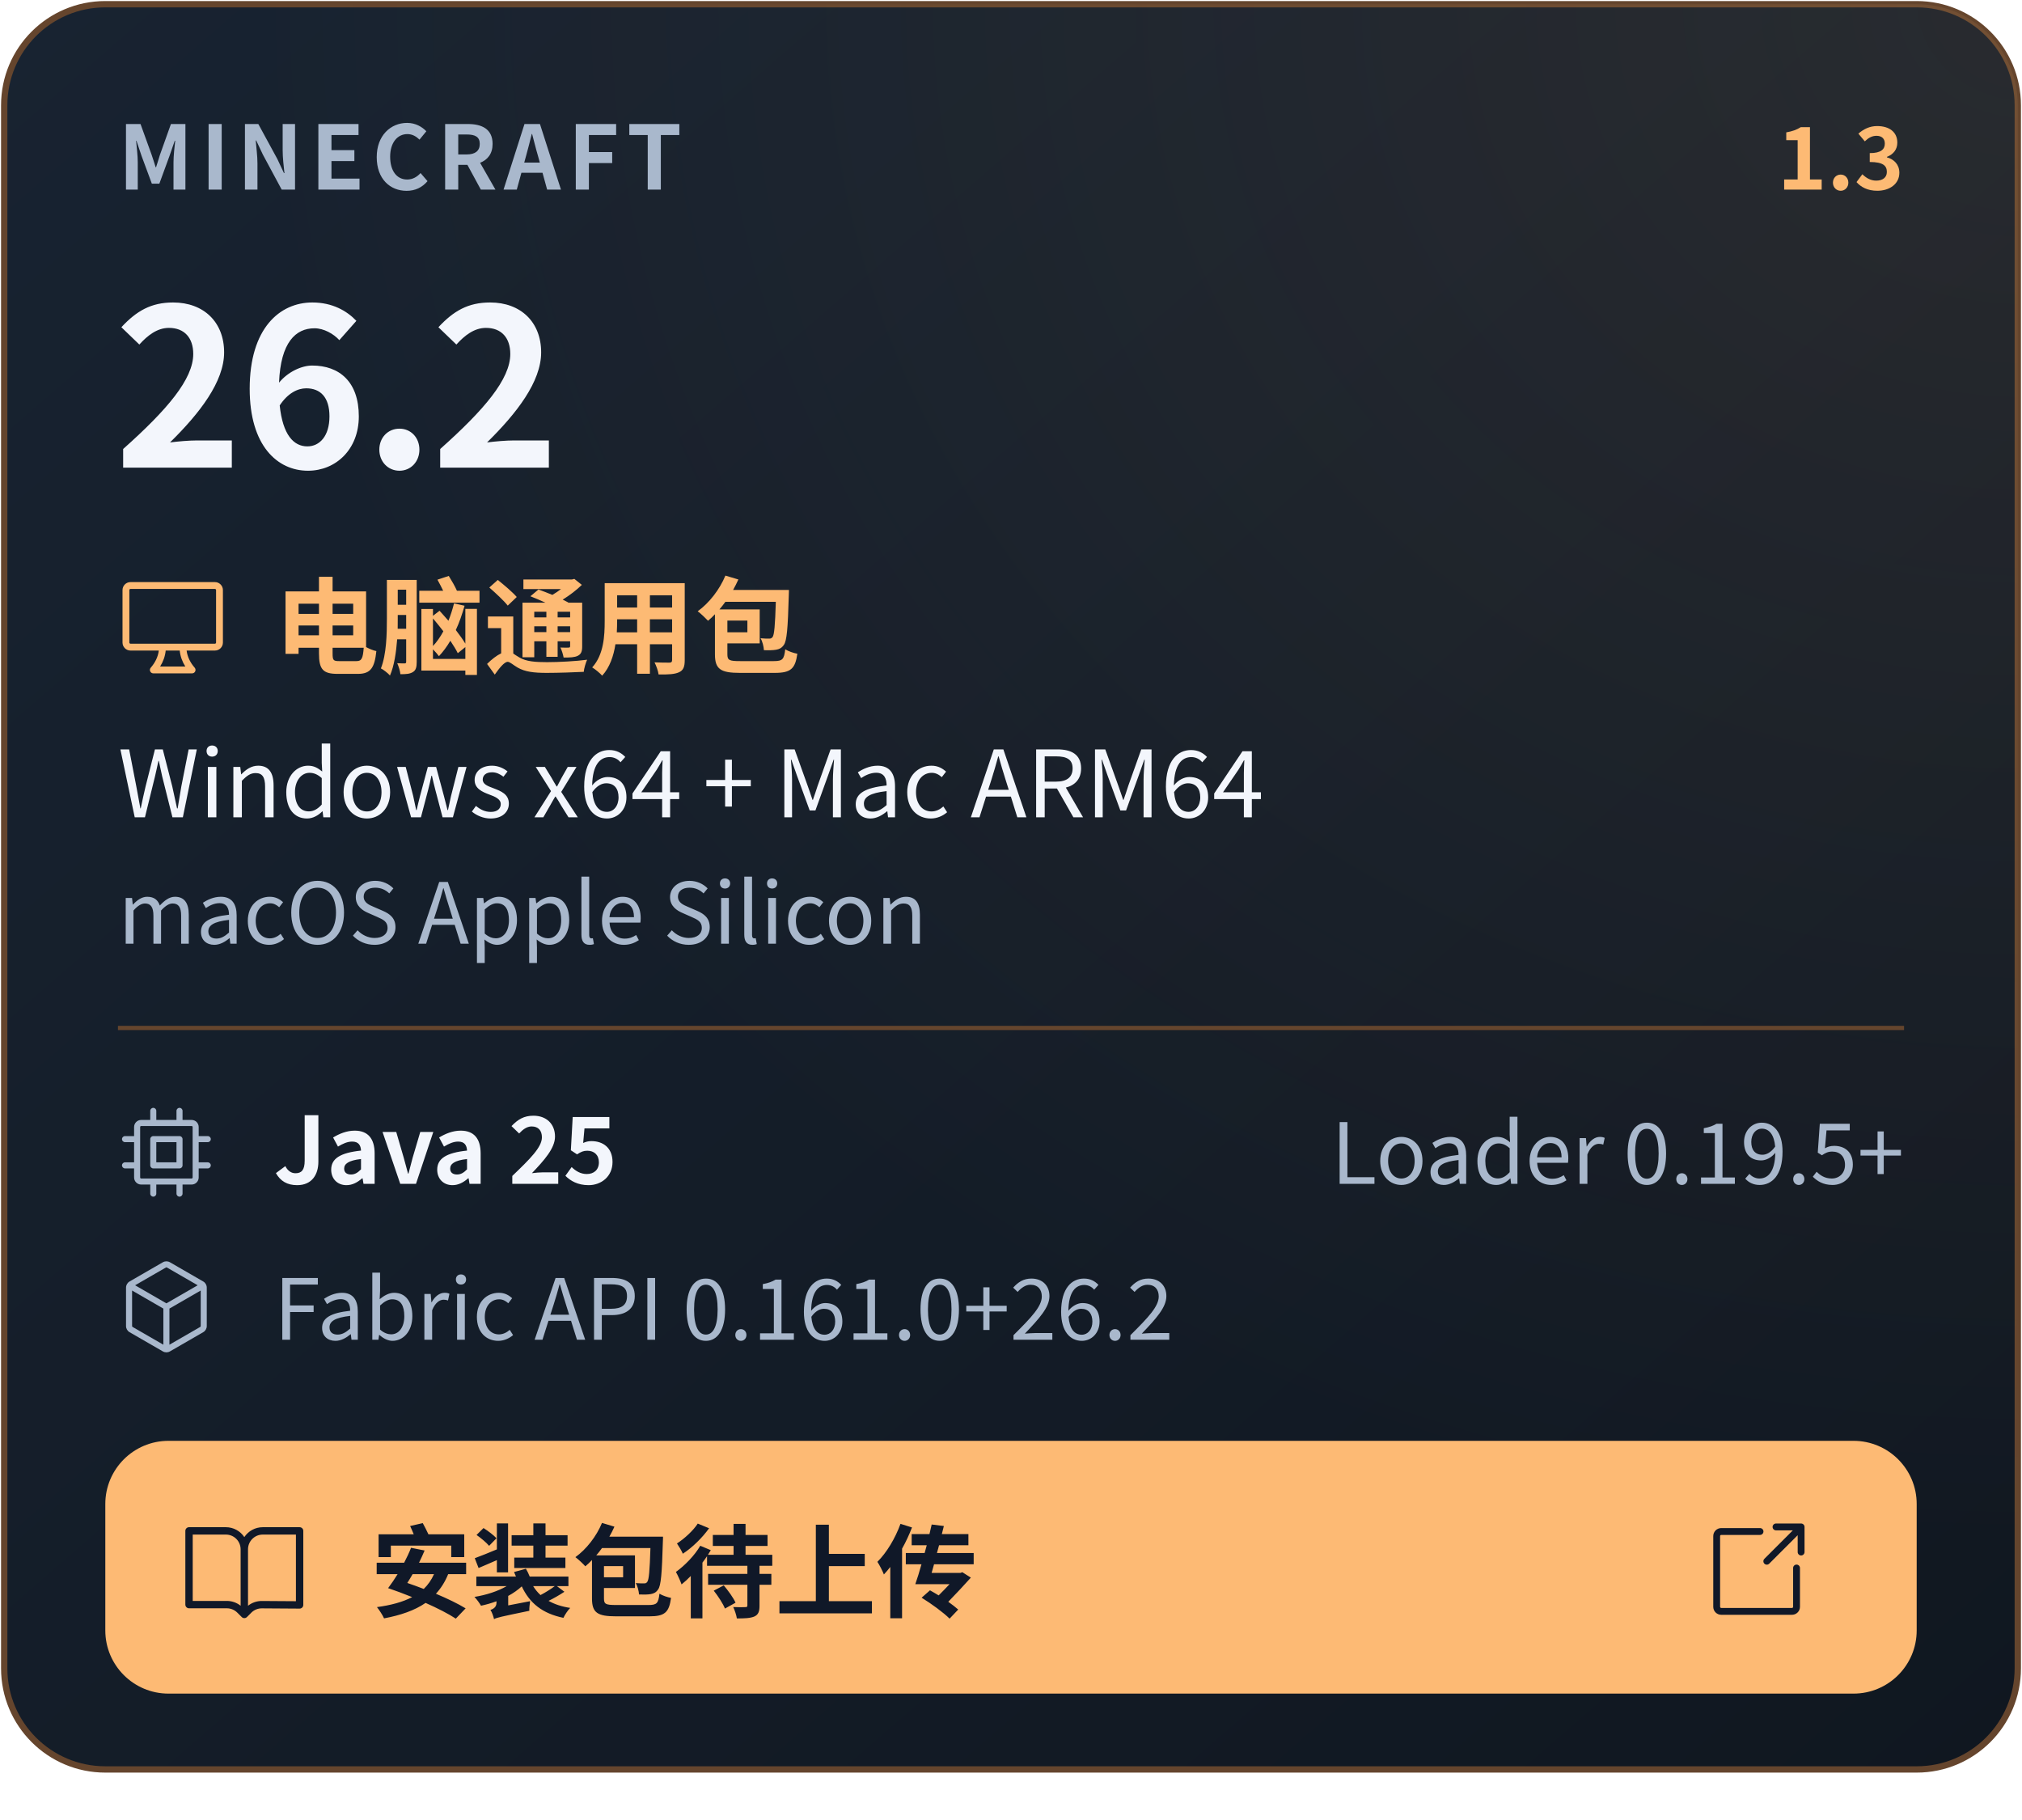
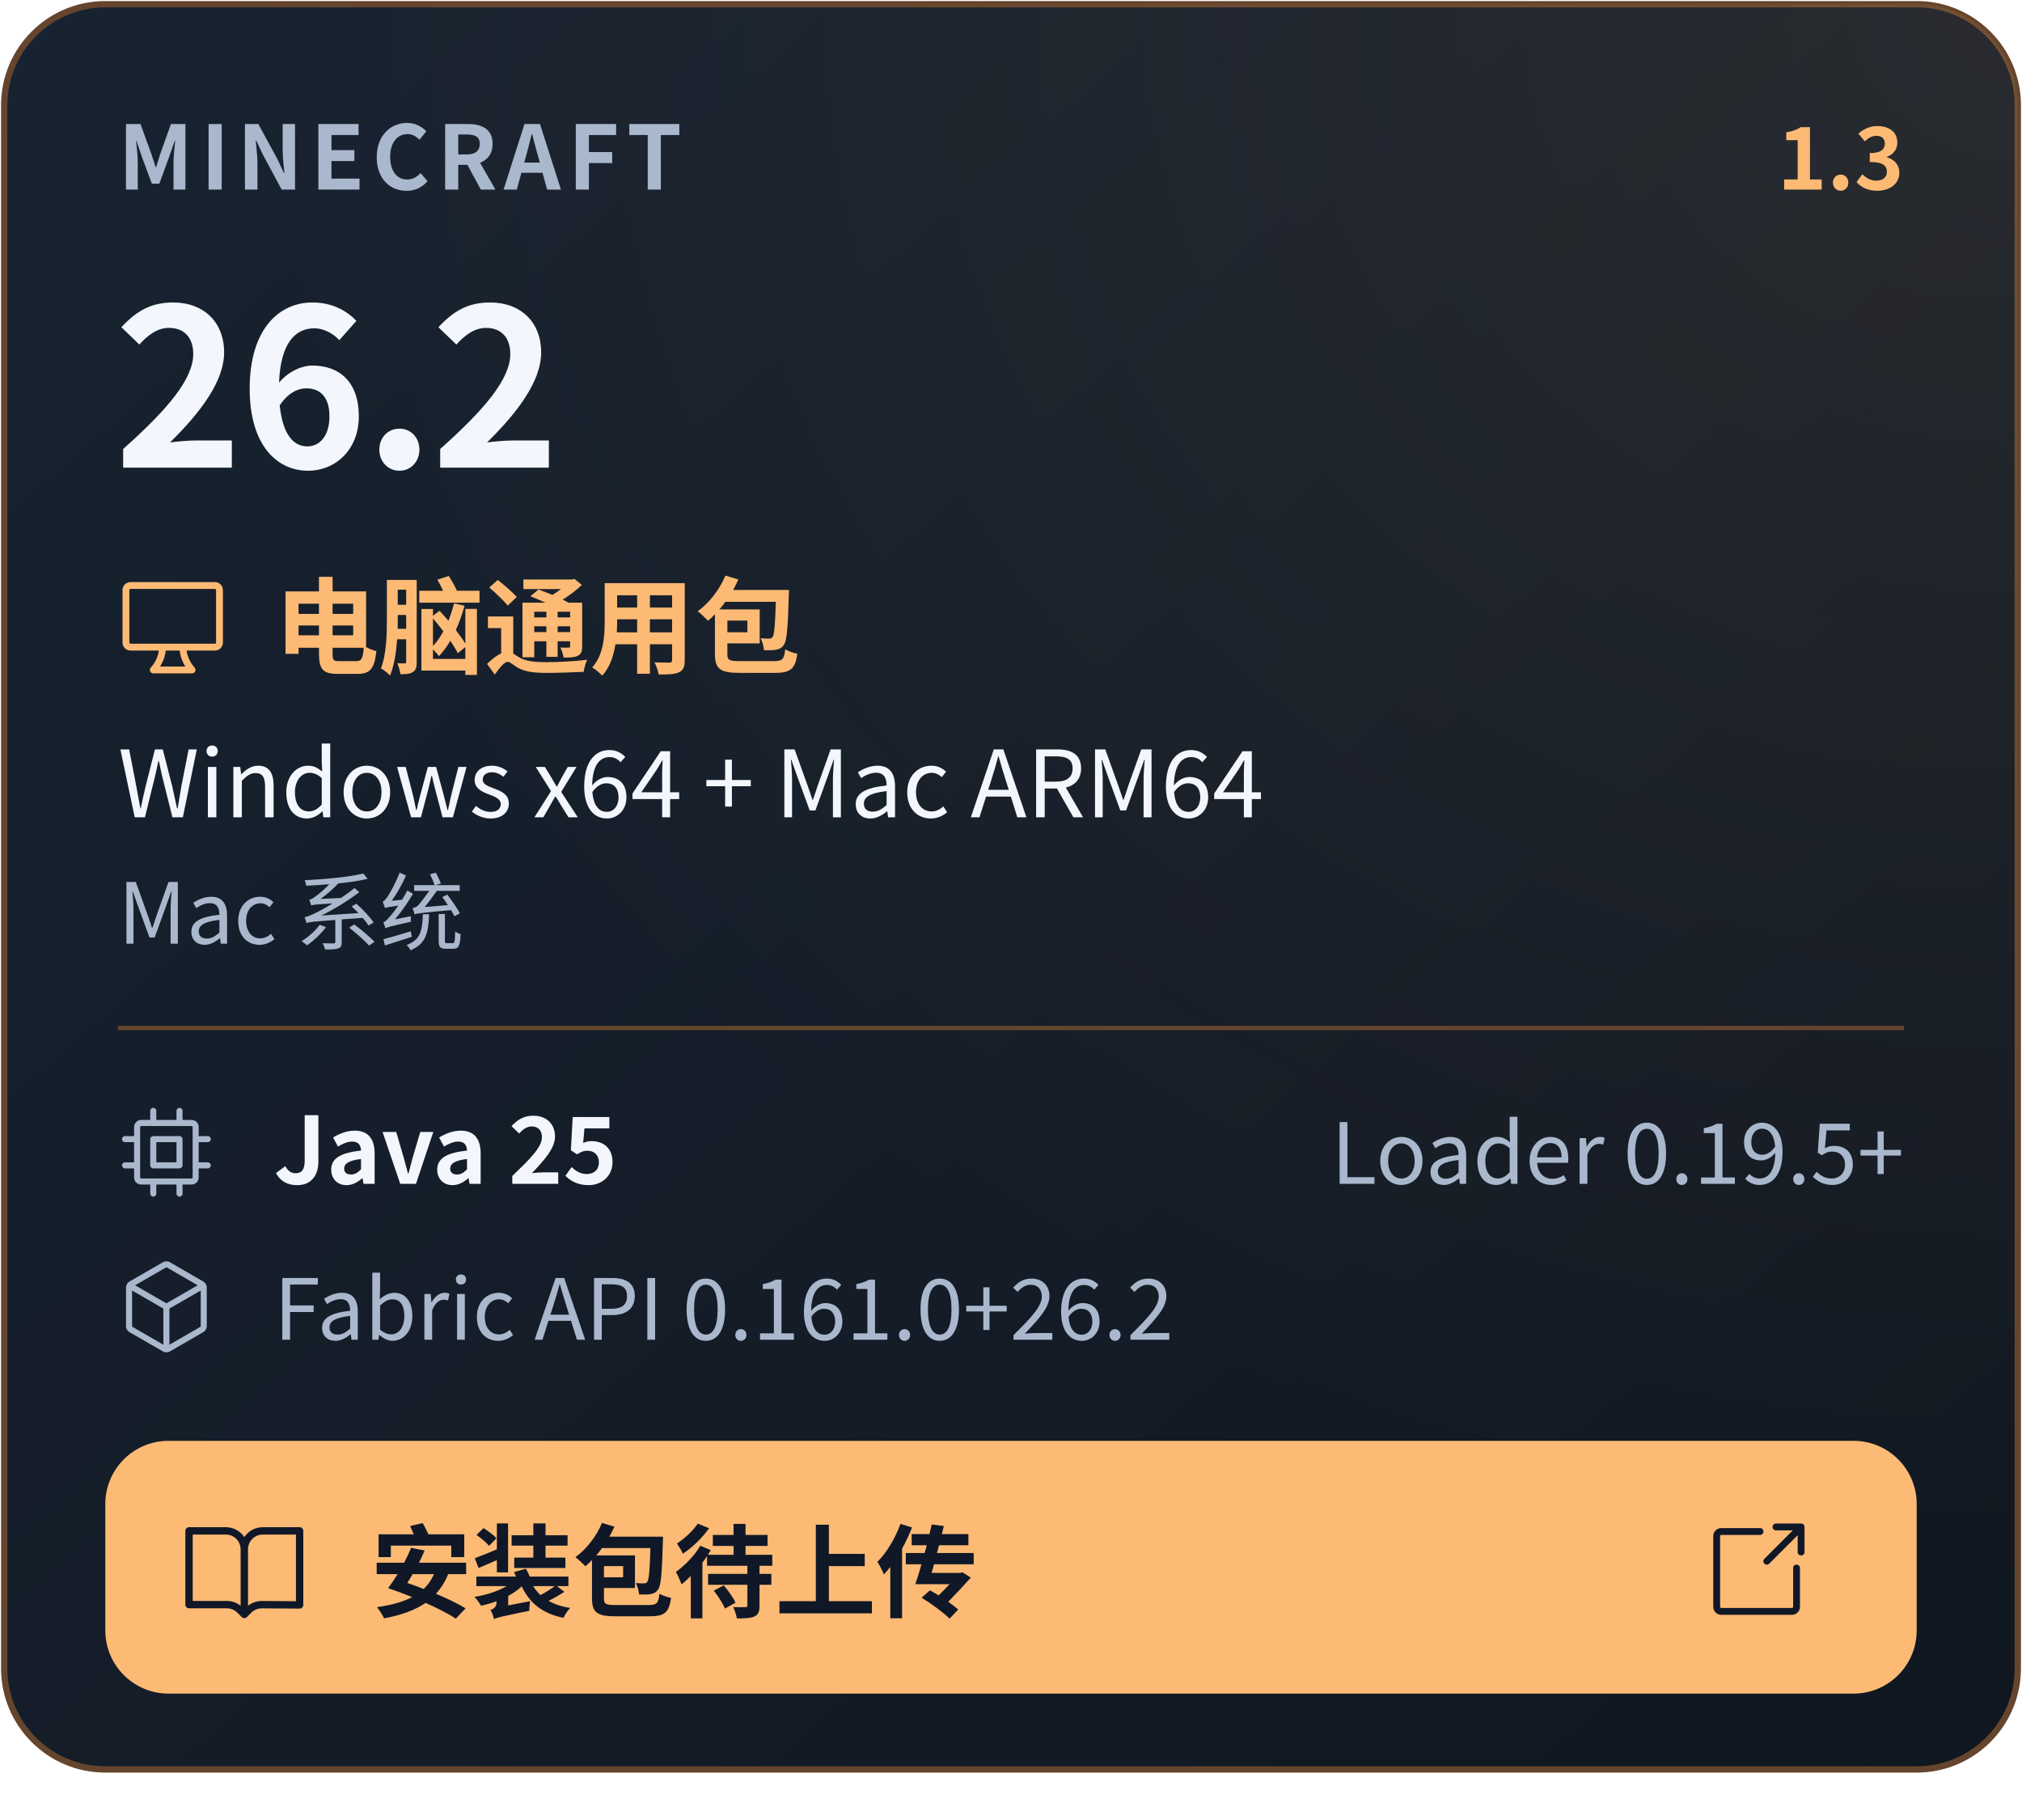
- <svg xmlns="http://www.w3.org/2000/svg" width="480" height="432" viewBox="0 0 480 432" role="img" aria-label="Minecraft 26.2 · yiyiaddon 1.3 电脑通用包 · Windows x64 与 Apple Silicon macOS ARM64 · Java 25 · Fabric API 0.161.0+26.2 · 安装包待上传 查看安装要求">
+ <svg xmlns="http://www.w3.org/2000/svg" width="480" height="432" viewBox="0 0 480 432" role="img" aria-label="Minecraft 26.2 · yiyiaddon 1.3 电脑通用包 · Windows x64 与 Mac 系统 ARM64 · Java 25 · Fabric API 0.161.0+26.2 · 安装包待上传 查看安装要求">
  <defs>
    <linearGradient id="bg" x1="0" y1="0" x2="1" y2="1">
      <stop stop-color="#182331" />
      <stop offset="1" stop-color="#101720" />
    </linearGradient>
    <radialGradient id="glow" cx="100%" cy="0%" r="110%">
      <stop stop-color="#FDBA74" stop-opacity=".09" />
      <stop offset=".8" stop-color="#FDBA74" stop-opacity="0" />
    </radialGradient>
  </defs>
  <g font-family="Segoe UI, Microsoft YaHei, Noto Sans CJK SC, PingFang SC, Arial, sans-serif">
    <rect x="1" y="1" width="478" height="419" rx="24" fill="url(#bg)" stroke="#65452D" stroke-width="1.5" />
    <rect x="1" y="1" width="478" height="419" rx="24" fill="url(#glow)" />
    <text x="28" y="45" font-size="21" fill="#A9B8CC" font-weight="600" letter-spacing="1.7">MINECRAFT</text>
    <text x="452" y="45" font-size="20" fill="#FDBA74" font-weight="650" text-anchor="end">1.3</text>
    <text x="27" y="111" font-size="52" fill="#F3F6FC" font-weight="700" letter-spacing="-1">26.2</text>
    <g transform="translate(28 136) scale(1.083333)" fill="#FDBA74">
      <path d="M8.954 17H2.75A1.75 1.75 0 0 1 1 15.25V3.75C1 2.784 1.784 2 2.75 2h18.5c.966 0 1.75.784 1.75 1.75v11.5A1.75 1.75 0 0 1 21.25 17h-6.204c.171 1.375.805 2.652 1.769 3.757A.752.752 0 0 1 16.25 22h-8.5a.75.75 0 0 1-.565-1.243c.964-1.105 1.598-2.382 1.769-3.757ZM21.5 3.75a.25.25 0 0 0-.25-.25H2.75a.25.25 0 0 0-.25.25v11.5c0 .138.112.25.25.25h18.5a.25.25 0 0 0 .25-.25ZM13.537 17h-3.074c-.126 1.266-.564 2.445-1.223 3.5h5.52c-.659-1.055-1.098-2.234-1.223-3.5Z" />
    </g>
    <text x="65" y="158" font-size="25" fill="#FDBA74" font-weight="600">电脑通用包</text>
    <text x="28" y="194" font-size="22" fill="#F3F6FC" font-weight="500">Windows x64 + Mac ARM64</text>
-     <text x="28" y="224" font-size="20" fill="#A9B8CC">macOS Apple Silicon</text>
+     <text x="28" y="224" font-size="20" fill="#A9B8CC">Mac 系统</text>
    <path d="M28 244H452" stroke="#65452D" />
    <g transform="translate(28 262) scale(0.9583333)" fill="#A9B8CC">
      <path d="M8.75 8h6.5a.75.75 0 0 1 .75.75v6.5a.75.75 0 0 1-.75.75h-6.5a.75.75 0 0 1-.75-.75v-6.5A.75.75 0 0 1 8.75 8Zm.75 6.5h5v-5h-5Z" />
      <path d="M15.25 1a.75.75 0 0 1 .75.75V4h2.25c.966 0 1.75.784 1.75 1.75V8h2.25a.75.75 0 0 1 0 1.5H20v5h2.25a.75.75 0 0 1 0 1.5H20v2.25A1.75 1.75 0 0 1 18.25 20H16v2.25a.75.75 0 0 1-1.5 0V20h-5v2.25a.75.75 0 0 1-1.5 0V20H5.75A1.75 1.75 0 0 1 4 18.25V16H1.75a.75.75 0 0 1 0-1.5H4v-5H1.75a.75.75 0 0 1 0-1.5H4V5.75C4 4.784 4.784 4 5.75 4H8V1.75a.75.75 0 0 1 1.5 0V4h5V1.75a.75.75 0 0 1 .75-.75Zm3 17.5a.25.25 0 0 0 .25-.25V5.75a.25.25 0 0 0-.25-.25H5.75a.25.25 0 0 0-.25.25v12.5c0 .138.112.25.25.25Z" />
    </g>
    <text x="65" y="281" font-size="22" fill="#F3F6FC" font-weight="600">Java 25</text>
    <text x="452" y="281" font-size="20" fill="#A9B8CC" text-anchor="end">Loader 0.19.5+</text>
    <g transform="translate(28 299) scale(0.9583333)" fill="#A9B8CC">
      <path d="M12.876.64V.639l8.25 4.763c.541.313.875.89.875 1.515v9.525a1.75 1.75 0 0 1-.875 1.516l-8.25 4.762a1.748 1.748 0 0 1-1.75 0l-8.25-4.763a1.75 1.75 0 0 1-.875-1.515V6.917c0-.625.334-1.202.875-1.515L11.126.64a1.748 1.748 0 0 1 1.75 0Zm-1 1.298L4.251 6.34l7.75 4.474 7.75-4.474-7.625-4.402a.248.248 0 0 0-.25 0Zm.875 19.123 7.625-4.402a.25.25 0 0 0 .125-.216V7.639l-7.75 4.474ZM3.501 7.64v8.803c0 .09.048.172.125.216l7.625 4.402v-8.947Z" />
    </g>
    <text x="65" y="318" font-size="20" fill="#A9B8CC">Fabric API  0.161.0+26.2</text>
    <rect x="25" y="342" width="430" height="60" rx="15" fill="#FDBA74" />
    <g transform="translate(44 359) scale(1.166667)" fill="#101828">
      <path d="M0 3.75A.75.75 0 0 1 .75 3h7.497c1.566 0 2.945.8 3.751 2.014A4.495 4.495 0 0 1 15.75 3h7.5a.75.75 0 0 1 .75.75v15.063a.752.752 0 0 1-.755.75l-7.682-.052a3 3 0 0 0-2.142.878l-.89.891a.75.75 0 0 1-1.061 0l-.902-.901a2.996 2.996 0 0 0-2.121-.879H.75a.75.75 0 0 1-.75-.75Zm12.75 15.232a4.503 4.503 0 0 1 2.823-.971l6.927.047V4.5h-6.75a3 3 0 0 0-3 3ZM11.247 7.497a3 3 0 0 0-3-2.997H1.5V18h6.947c1.018 0 2.006.346 2.803.98Z" />
    </g>
    <text x="88" y="382" font-size="24" fill="#101828" font-weight="650">安装包待上传</text>
    <g transform="translate(404 360) scale(1.083333)" fill="#101828">
      <path d="M15.5 2.25a.75.75 0 0 1 .75-.75h5.5a.75.75 0 0 1 .75.75v5.5a.75.75 0 0 1-1.5 0V4.06l-6.22 6.22a.75.75 0 1 1-1.06-1.06L19.94 3h-3.69a.75.75 0 0 1-.75-.75Z" />
      <path d="M2.5 4.25c0-.966.784-1.75 1.75-1.75h8.5a.75.75 0 0 1 0 1.5h-8.5a.25.25 0 0 0-.25.25v15.5c0 .138.112.25.25.25h15.5a.25.25 0 0 0 .25-.25v-8.5a.75.75 0 0 1 1.5 0v8.5a1.75 1.75 0 0 1-1.75 1.75H4.25a1.75 1.75 0 0 1-1.75-1.75V4.25Z" />
    </g>
  </g>
</svg>
